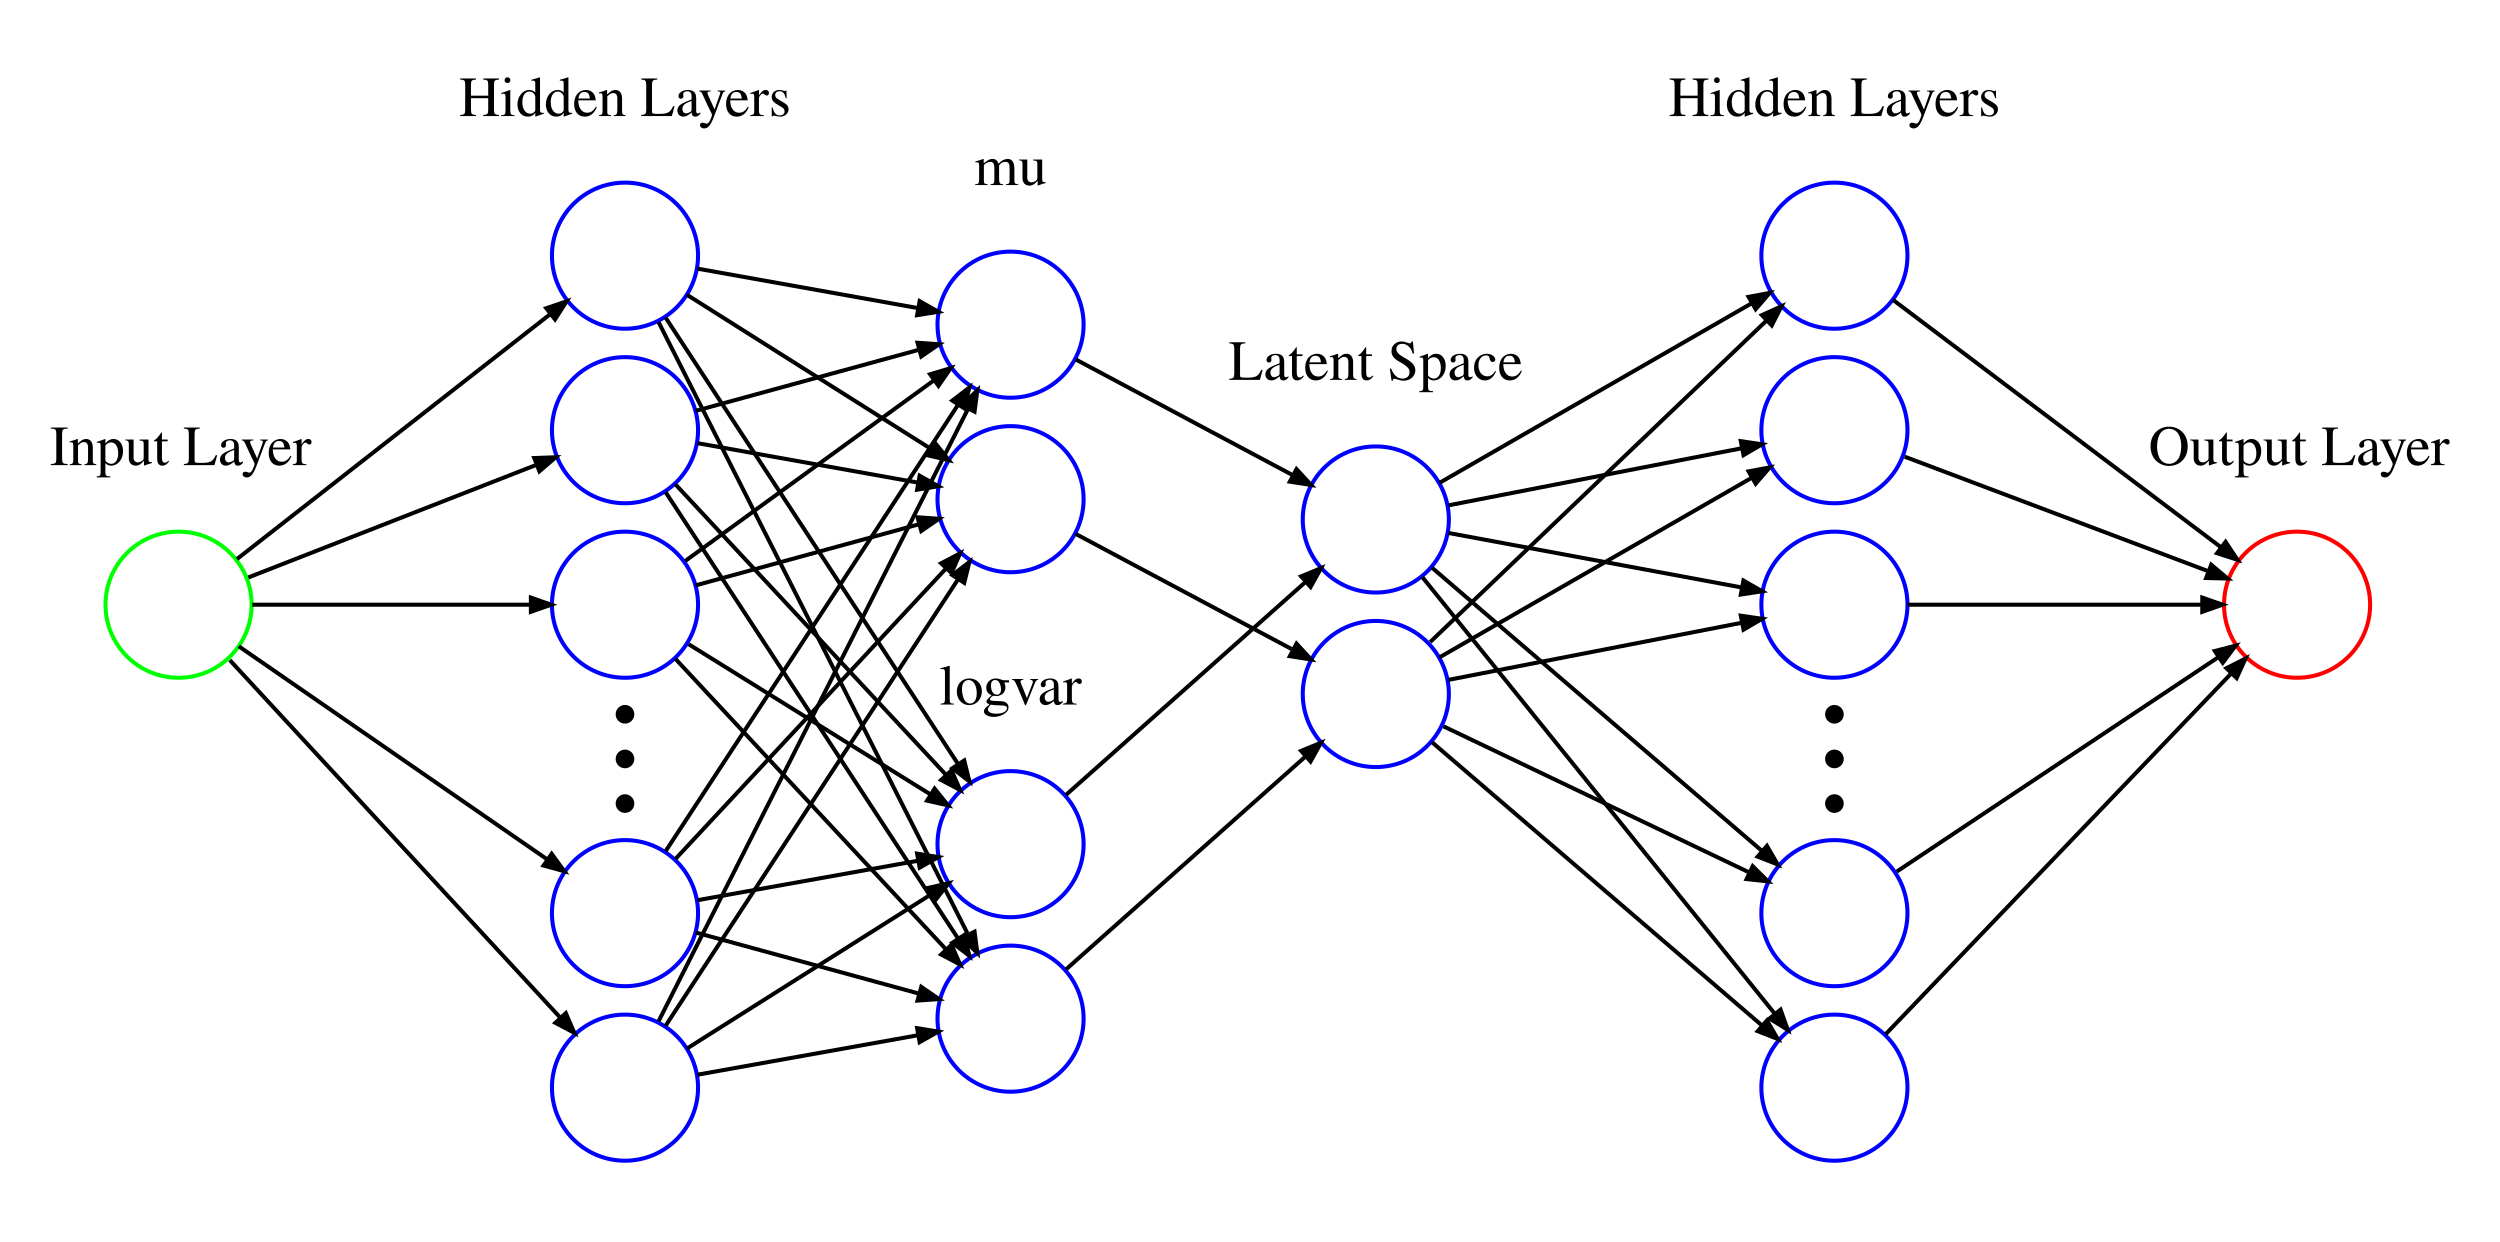
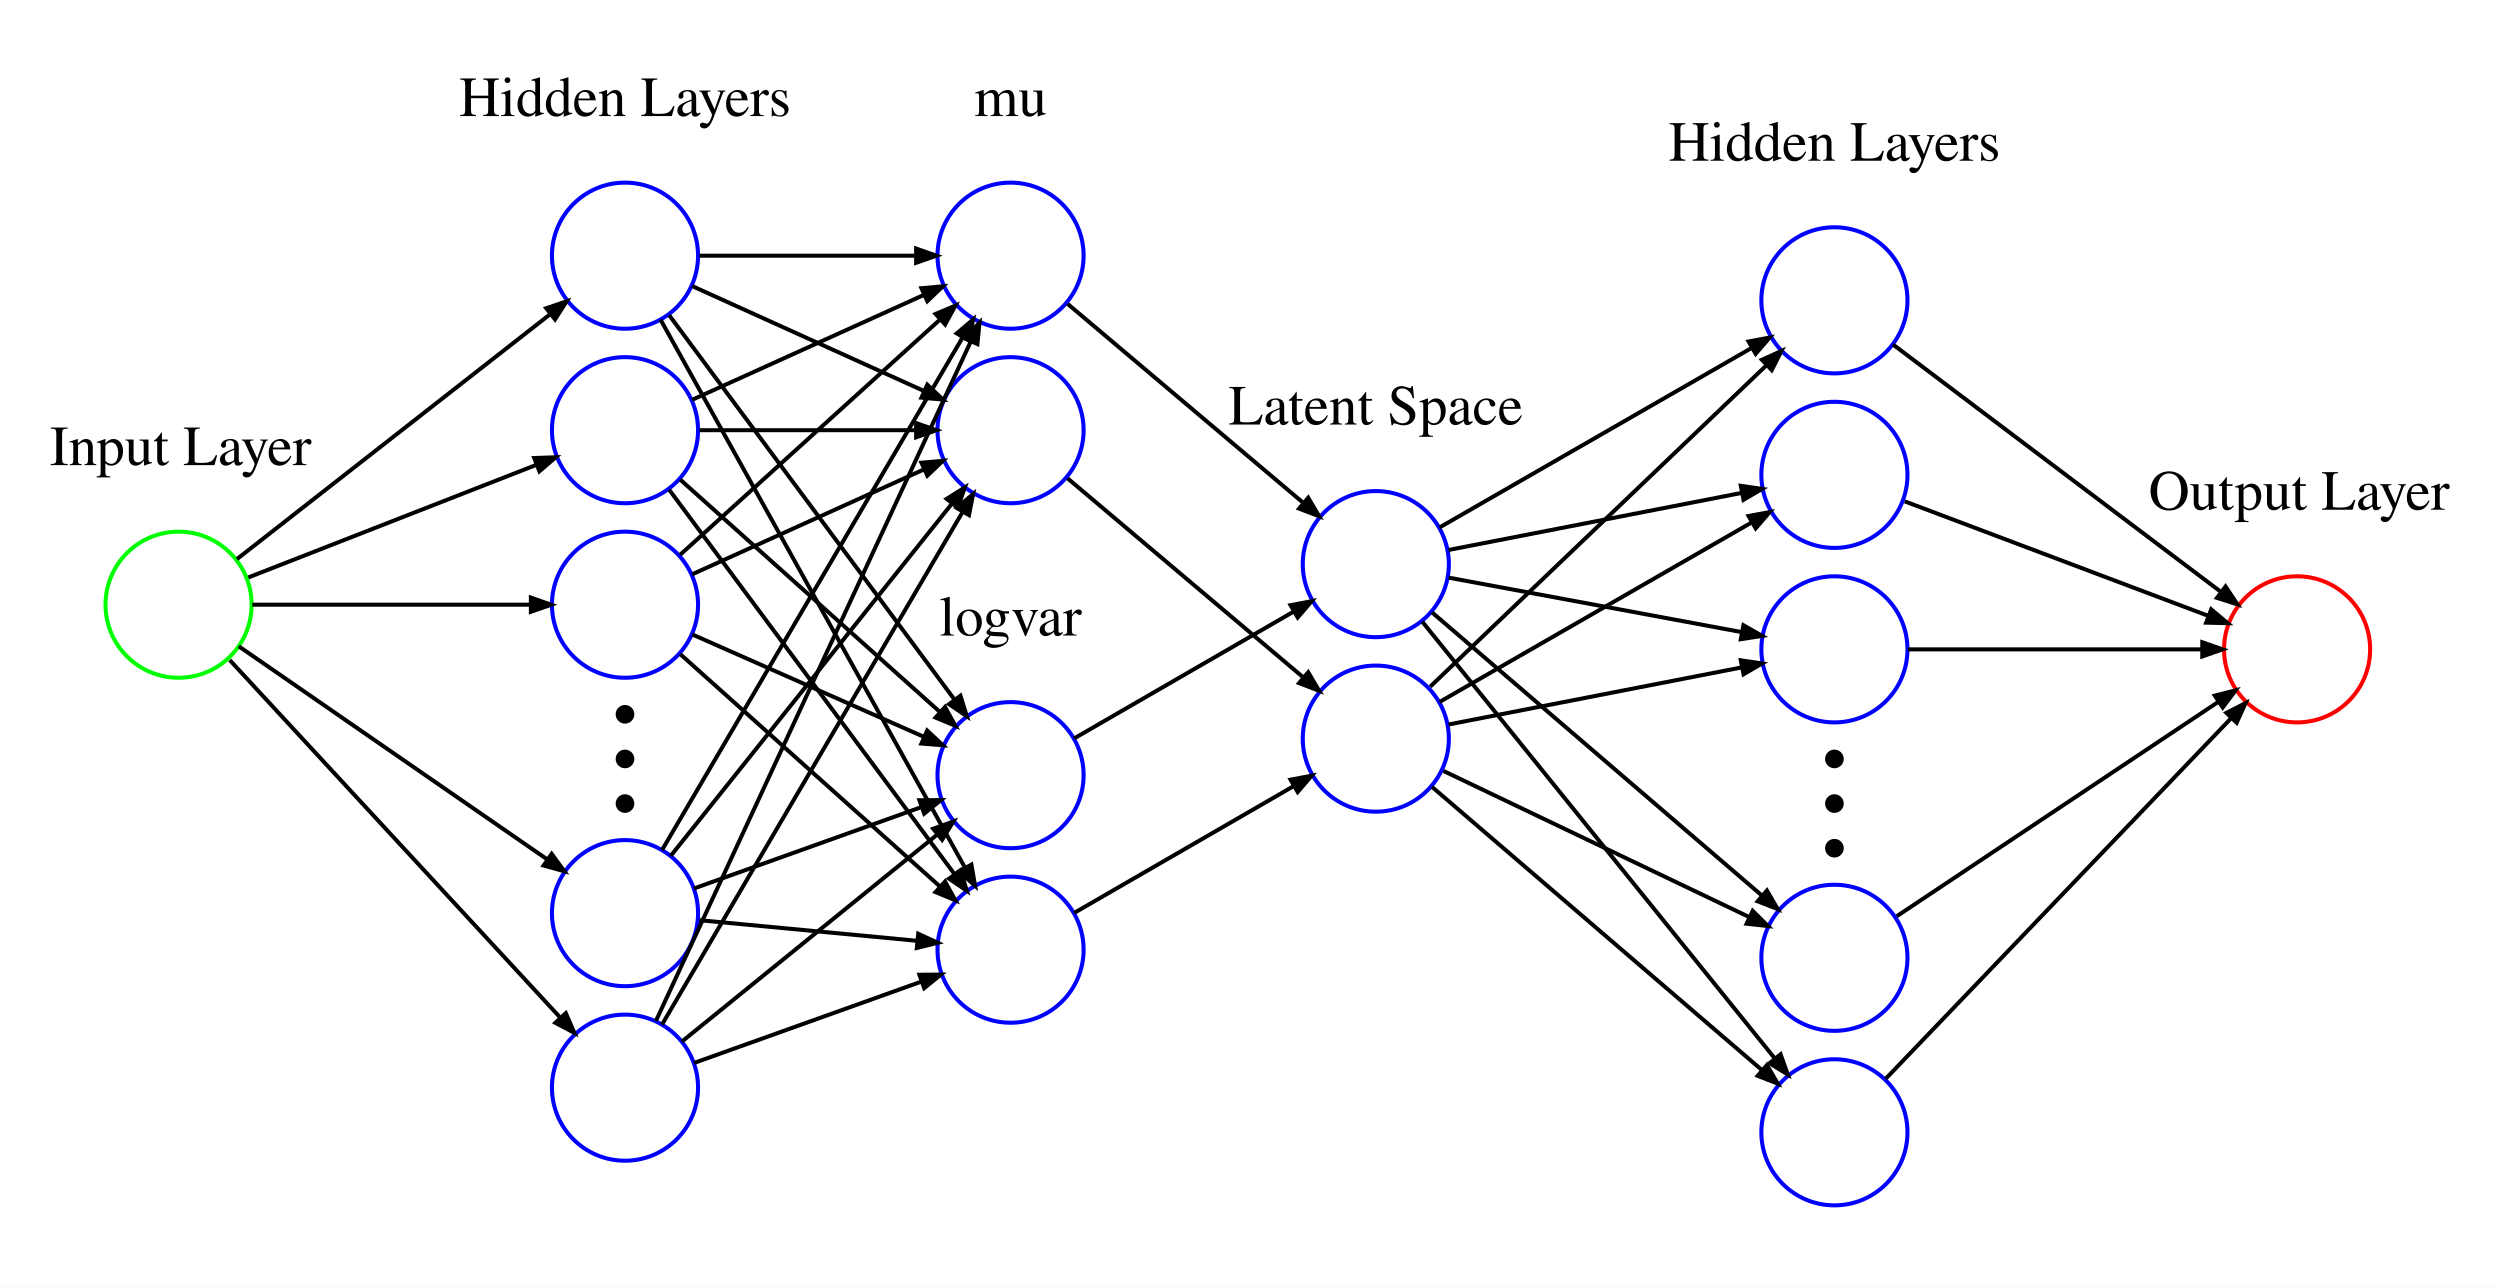
- <svg xmlns="http://www.w3.org/2000/svg" width="616pt" height="306pt" viewBox="0.00 0.00 616.00 306.00">
-   <g id="graph0" class="graph" transform="scale(1 1) rotate(0) translate(4 302)">
-     <polygon fill="#ffffff" stroke="transparent" points="-4,4 -4,-302 612,-302 612,4 -4,4" />
-     <g id="clust1" class="cluster">
-       <polygon fill="none" stroke="#ffffff" points="0,-127 0,-204 81,-204 81,-127 0,-127" />
-       <text text-anchor="middle" x="40.5" y="-187.4" font-family="Times,serif" font-size="14.00" fill="#000000">Input Layer</text>
-     </g>
-     <g id="clust2" class="cluster">
-       <polygon fill="none" stroke="#ffffff" points="101,-8 101,-290 199,-290 199,-8 101,-8" />
-       <text text-anchor="middle" x="150" y="-273.4" font-family="Times,serif" font-size="14.00" fill="#000000">Hidden Layers</text>
-     </g>
-     <g id="clust5" class="cluster">
-       <polygon fill="none" stroke="#ffffff" points="219,-153 219,-273 271,-273 271,-153 219,-153" />
-       <text text-anchor="middle" x="245" y="-256.4" font-family="Times,serif" font-size="14.00" fill="#000000">mu</text>
-     </g>
+ <svg xmlns="http://www.w3.org/2000/svg" width="616pt" height="317pt" viewBox="0.00 0.00 616.00 317.00">
+   <g id="graph0" class="graph" transform="scale(1 1) rotate(0) translate(4 313)">
+     <polygon fill="#ffffff" stroke="transparent" points="-4,4 -4,-313 612,-313 612,4 -4,4" />
    <g id="clust7" class="cluster">
      <polygon fill="none" stroke="#ffffff" points="291,-105 291,-225 379,-225 379,-105 291,-105" />
      <text text-anchor="middle" x="335" y="-208.4" font-family="Times,serif" font-size="14.00" fill="#000000">Latent Space</text>
    </g>
+     <g id="clust11" class="cluster">
+       <polygon fill="none" stroke="#ffffff" points="517,-127 517,-204 608,-204 608,-127 517,-127" />
+       <text text-anchor="middle" x="562.5" y="-187.4" font-family="Times,serif" font-size="14.00" fill="#000000">Output Layer</text>
+     </g>
+     <g id="clust6" class="cluster">
+       <polygon fill="none" stroke="#ffffff" points="219,-53 219,-173 271,-173 271,-53 219,-53" />
+       <text text-anchor="middle" x="245" y="-156.4" font-family="Times,serif" font-size="14.00" fill="#000000">logvar</text>
+     </g>
+     <g id="clust5" class="cluster">
+       <polygon fill="none" stroke="#ffffff" points="219,-181 219,-301 271,-301 271,-181 219,-181" />
+       <text text-anchor="middle" x="245" y="-284.4" font-family="Times,serif" font-size="14.00" fill="#000000">mu</text>
+     </g>
+     <g id="clust2" class="cluster">
+       <polygon fill="none" stroke="#ffffff" points="101,-19 101,-301 199,-301 199,-19 101,-19" />
+       <text text-anchor="middle" x="150" y="-284.4" font-family="Times,serif" font-size="14.00" fill="#000000">Hidden Layers</text>
+     </g>
    <g id="clust8" class="cluster">
      <polygon fill="none" stroke="#ffffff" points="399,-8 399,-290 497,-290 497,-8 399,-8" />
      <text text-anchor="middle" x="448" y="-273.4" font-family="Times,serif" font-size="14.00" fill="#000000">Hidden Layers</text>
    </g>
-     <g id="clust6" class="cluster">
-       <polygon fill="none" stroke="#ffffff" points="219,-25 219,-145 271,-145 271,-25 219,-25" />
-       <text text-anchor="middle" x="245" y="-128.4" font-family="Times,serif" font-size="14.00" fill="#000000">logvar</text>
-     </g>
-     <g id="clust11" class="cluster">
-       <polygon fill="none" stroke="#ffffff" points="517,-127 517,-204 608,-204 608,-127 517,-127" />
-       <text text-anchor="middle" x="562.5" y="-187.4" font-family="Times,serif" font-size="14.00" fill="#000000">Output Layer</text>
+     <g id="clust1" class="cluster">
+       <polygon fill="none" stroke="#ffffff" points="0,-138 0,-215 81,-215 81,-138 0,-138" />
+       <text text-anchor="middle" x="40.5" y="-198.4" font-family="Times,serif" font-size="14.00" fill="#000000">Input Layer</text>
    </g>
    <g id="node1" class="node">
-       <ellipse fill="none" stroke="#00ff00" cx="40" cy="-153" rx="18" ry="18" />
+       <ellipse fill="none" stroke="#00ff00" cx="40" cy="-164" rx="18" ry="18" />
    </g>
    <g id="node2" class="node">
-       <ellipse fill="none" stroke="#0000ff" cx="150" cy="-239" rx="18" ry="18" />
+       <ellipse fill="none" stroke="#0000ff" cx="150" cy="-250" rx="18" ry="18" />
    </g>
    <g id="edge1" class="edge">
-       <path fill="none" stroke="#000000" d="M54.381,-164.243C74.144,-179.695 109.719,-207.507 131.461,-224.506" />
-       <polygon fill="#000000" stroke="#000000" points="130.599,-226.053 135.616,-227.754 132.755,-223.296 130.599,-226.053" />
+       <path fill="none" stroke="#000000" d="M54.381,-175.243C74.144,-190.695 109.719,-218.507 131.461,-235.506" />
+       <polygon fill="#000000" stroke="#000000" points="130.599,-237.053 135.616,-238.754 132.755,-234.296 130.599,-237.053" />
    </g>
    <g id="node3" class="node">
-       <ellipse fill="none" stroke="#0000ff" cx="150" cy="-77" rx="18" ry="18" />
+       <ellipse fill="none" stroke="#0000ff" cx="150" cy="-88" rx="18" ry="18" />
    </g>
    <g id="edge2" class="edge">
-       <path fill="none" stroke="#000000" d="M54.835,-142.75C74.517,-129.152 109.288,-105.128 130.908,-90.191" />
-       <polygon fill="#000000" stroke="#000000" points="131.93,-91.612 135.049,-87.33 129.94,-88.732 131.93,-91.612" />
+       <path fill="none" stroke="#000000" d="M54.835,-153.75C74.517,-140.152 109.288,-116.128 130.908,-101.191" />
+       <polygon fill="#000000" stroke="#000000" points="131.93,-102.612 135.049,-98.33 129.94,-99.732 131.93,-102.612" />
    </g>
    <g id="node4" class="node">
-       <ellipse fill="none" stroke="#0000ff" cx="150" cy="-34" rx="18" ry="18" />
+       <ellipse fill="none" stroke="#0000ff" cx="150" cy="-45" rx="18" ry="18" />
    </g>
    <g id="edge3" class="edge">
-       <path fill="none" stroke="#000000" d="M52.618,-139.349C72.677,-117.65 111.817,-75.307 133.878,-51.441" />
-       <polygon fill="#000000" stroke="#000000" points="135.42,-52.351 137.529,-47.492 132.85,-49.975 135.42,-52.351" />
+       <path fill="none" stroke="#000000" d="M52.618,-150.349C72.677,-128.65 111.817,-86.307 133.878,-62.441" />
+       <polygon fill="#000000" stroke="#000000" points="135.42,-63.351 137.529,-58.492 132.85,-60.975 135.42,-63.351" />
    </g>
    <g id="node8" class="node">
-       <ellipse fill="none" stroke="#0000ff" cx="150" cy="-196" rx="18" ry="18" />
+       <ellipse fill="none" stroke="#0000ff" cx="150" cy="-207" rx="18" ry="18" />
    </g>
    <g id="edge4" class="edge">
-       <path fill="none" stroke="#000000" d="M57.188,-159.719C76.319,-167.197 107.281,-179.301 128.126,-187.449" />
-       <polygon fill="#000000" stroke="#000000" points="127.639,-189.138 132.933,-189.328 128.913,-185.878 127.639,-189.138" />
+       <path fill="none" stroke="#000000" d="M57.188,-170.719C76.319,-178.197 107.281,-190.301 128.126,-198.449" />
+       <polygon fill="#000000" stroke="#000000" points="127.639,-200.138 132.933,-200.328 128.913,-196.878 127.639,-200.138" />
    </g>
    <g id="node9" class="node">
-       <ellipse fill="none" stroke="#0000ff" cx="150" cy="-153" rx="18" ry="18" />
+       <ellipse fill="none" stroke="#0000ff" cx="150" cy="-164" rx="18" ry="18" />
    </g>
    <g id="edge5" class="edge">
-       <path fill="none" stroke="#000000" d="M58.164,-153C76.874,-153 106.108,-153 126.552,-153" />
-       <polygon fill="#000000" stroke="#000000" points="126.809,-154.75 131.809,-153 126.809,-151.25 126.809,-154.75" />
+       <path fill="none" stroke="#000000" d="M58.164,-164C76.874,-164 106.108,-164 126.552,-164" />
+       <polygon fill="#000000" stroke="#000000" points="126.809,-165.75 131.809,-164 126.809,-162.25 126.809,-165.75" />
    </g>
    <g id="node10" class="node">
-       <ellipse fill="none" stroke="#0000ff" cx="245" cy="-222" rx="18" ry="18" />
+       <ellipse fill="none" stroke="#0000ff" cx="245" cy="-250" rx="18" ry="18" />
    </g>
    <g id="edge6" class="edge">
-       <path fill="none" stroke="#000000" d="M167.869,-235.802C183.261,-233.048 205.565,-229.057 222.233,-226.074" />
-       <polygon fill="#000000" stroke="#000000" points="222.598,-227.787 227.211,-225.183 221.981,-224.341 222.598,-227.787" />
+       <path fill="none" stroke="#000000" d="M168.317,-250C183.431,-250 204.98,-250 221.389,-250" />
+       <polygon fill="#000000" stroke="#000000" points="221.739,-251.75 226.739,-250 221.739,-248.25 221.739,-251.75" />
    </g>
    <g id="node11" class="node">
-       <ellipse fill="none" stroke="#0000ff" cx="245" cy="-179" rx="18" ry="18" />
+       <ellipse fill="none" stroke="#0000ff" cx="245" cy="-207" rx="18" ry="18" />
    </g>
    <g id="edge7" class="edge">
-       <path fill="none" stroke="#000000" d="M165.263,-229.36C181.606,-219.038 207.589,-202.628 225.426,-191.363" />
-       <polygon fill="#000000" stroke="#000000" points="226.482,-192.766 229.774,-188.616 224.613,-189.806 226.482,-192.766" />
+       <path fill="none" stroke="#000000" d="M166.548,-242.51C182.389,-235.34 206.364,-224.488 223.64,-216.668" />
+       <polygon fill="#000000" stroke="#000000" points="224.49,-218.205 228.323,-214.548 223.046,-215.016 224.49,-218.205" />
    </g>
    <g id="node12" class="node">
-       <ellipse fill="none" stroke="#0000ff" cx="245" cy="-94" rx="18" ry="18" />
+       <ellipse fill="none" stroke="#0000ff" cx="245" cy="-122" rx="18" ry="18" />
    </g>
    <g id="edge16" class="edge">
-       <path fill="none" stroke="#000000" d="M159.987,-223.756C177.261,-197.391 212.707,-143.29 231.922,-113.962" />
-       <polygon fill="#000000" stroke="#000000" points="233.584,-114.617 234.861,-109.476 230.657,-112.699 233.584,-114.617" />
+       <path fill="none" stroke="#000000" d="M160.898,-235.317C178.221,-211.976 212.024,-166.431 231.077,-140.76" />
+       <polygon fill="#000000" stroke="#000000" points="232.655,-141.57 234.229,-136.512 229.844,-139.484 232.655,-141.57" />
    </g>
    <g id="node13" class="node">
-       <ellipse fill="none" stroke="#0000ff" cx="245" cy="-51" rx="18" ry="18" />
+       <ellipse fill="none" stroke="#0000ff" cx="245" cy="-79" rx="18" ry="18" />
    </g>
    <g id="edge17" class="edge">
-       <path fill="none" stroke="#000000" d="M158.264,-222.645C175.502,-188.532 215.273,-109.828 234.378,-72.021" />
-       <polygon fill="#000000" stroke="#000000" points="236.129,-72.435 236.822,-67.183 233.005,-70.856 236.129,-72.435" />
+       <path fill="none" stroke="#000000" d="M158.767,-234.219C176.087,-203.043 214.667,-133.599 233.798,-99.163" />
+       <polygon fill="#000000" stroke="#000000" points="235.356,-99.963 236.254,-94.743 232.296,-98.263 235.356,-99.963" />
    </g>
    <g id="edge8" class="edge">
-       <path fill="none" stroke="#000000" d="M159.987,-92.243C177.261,-118.609 212.707,-172.71 231.922,-202.038" />
-       <polygon fill="#000000" stroke="#000000" points="230.657,-203.301 234.861,-206.524 233.584,-201.383 230.657,-203.301" />
+       <path fill="none" stroke="#000000" d="M159.109,-103.533C176.372,-132.971 213.841,-196.866 233.078,-229.669" />
+       <polygon fill="#000000" stroke="#000000" points="231.74,-230.848 235.779,-234.276 234.759,-229.077 231.74,-230.848" />
    </g>
    <g id="edge9" class="edge">
-       <path fill="none" stroke="#000000" d="M162.42,-90.335C179.488,-108.661 210.212,-141.649 228.989,-161.809" />
-       <polygon fill="#000000" stroke="#000000" points="227.889,-163.196 232.577,-165.662 230.45,-160.81 227.889,-163.196" />
+       <path fill="none" stroke="#000000" d="M161.271,-102.118C178.554,-123.768 211.594,-165.155 230.593,-188.954" />
+       <polygon fill="#000000" stroke="#000000" points="229.257,-190.084 233.744,-192.9 231.992,-187.901 229.257,-190.084" />
    </g>
    <g id="edge18" class="edge">
-       <path fill="none" stroke="#000000" d="M167.869,-80.198C183.261,-82.952 205.565,-86.943 222.233,-89.926" />
-       <polygon fill="#000000" stroke="#000000" points="221.981,-91.659 227.211,-90.817 222.598,-88.213 221.981,-91.659" />
+       <path fill="none" stroke="#000000" d="M166.984,-94.079C182.558,-99.652 205.722,-107.943 222.765,-114.042" />
+       <polygon fill="#000000" stroke="#000000" points="222.545,-115.822 227.843,-115.859 223.725,-112.527 222.545,-115.822" />
    </g>
    <g id="edge19" class="edge">
-       <path fill="none" stroke="#000000" d="M167.424,-72.231C182.862,-68.006 205.498,-61.811 222.338,-57.202" />
-       <polygon fill="#000000" stroke="#000000" points="223.004,-58.834 227.364,-55.827 222.08,-55.459 223.004,-58.834" />
+       <path fill="none" stroke="#000000" d="M168.317,-86.265C183.528,-84.824 205.257,-82.765 221.703,-81.207" />
+       <polygon fill="#000000" stroke="#000000" points="222.249,-82.913 227.061,-80.699 221.919,-79.429 222.249,-82.913" />
    </g>
    <g id="edge10" class="edge">
-       <path fill="none" stroke="#000000" d="M158.264,-50.355C175.502,-84.468 215.273,-163.172 234.378,-200.979" />
-       <polygon fill="#000000" stroke="#000000" points="233.005,-202.143 236.822,-205.817 236.129,-200.565 233.005,-202.143" />
+       <path fill="none" stroke="#000000" d="M157.614,-61.429C174.707,-98.315 216.119,-187.679 235.144,-228.732" />
+       <polygon fill="#000000" stroke="#000000" points="233.66,-229.691 237.35,-233.492 236.835,-228.22 233.66,-229.691" />
    </g>
    <g id="edge11" class="edge">
-       <path fill="none" stroke="#000000" d="M159.987,-49.243C177.261,-75.609 212.707,-129.71 231.922,-159.038" />
-       <polygon fill="#000000" stroke="#000000" points="230.657,-160.301 234.861,-163.524 233.584,-158.383 230.657,-160.301" />
+       <path fill="none" stroke="#000000" d="M159.109,-60.533C176.372,-89.971 213.841,-153.866 233.078,-186.669" />
+       <polygon fill="#000000" stroke="#000000" points="231.74,-187.848 235.779,-191.276 234.759,-186.077 231.74,-187.848" />
    </g>
    <g id="edge20" class="edge">
-       <path fill="none" stroke="#000000" d="M165.263,-43.64C181.606,-53.962 207.589,-70.372 225.426,-81.638" />
-       <polygon fill="#000000" stroke="#000000" points="224.613,-83.194 229.774,-84.384 226.482,-80.234 224.613,-83.194" />
+       <path fill="none" stroke="#000000" d="M164.018,-56.362C180.716,-69.896 208.647,-92.535 226.947,-107.368" />
+       <polygon fill="#000000" stroke="#000000" points="225.939,-108.803 230.925,-110.592 228.143,-106.084 225.939,-108.803" />
    </g>
    <g id="edge21" class="edge">
-       <path fill="none" stroke="#000000" d="M167.869,-37.198C183.261,-39.952 205.565,-43.943 222.233,-46.926" />
-       <polygon fill="#000000" stroke="#000000" points="221.981,-48.659 227.211,-47.817 222.598,-45.213 221.981,-48.659" />
+       <path fill="none" stroke="#000000" d="M166.984,-51.078C182.558,-56.652 205.722,-64.943 222.765,-71.042" />
+       <polygon fill="#000000" stroke="#000000" points="222.545,-72.822 227.843,-72.859 223.725,-69.527 222.545,-72.822" />
    </g>
    <g id="node5" class="node">
+       <ellipse fill="#000000" stroke="#000000" cx="150" cy="-137" rx="1.8" ry="1.8" />
+     </g>
+     <g id="node6" class="node">
      <ellipse fill="#000000" stroke="#000000" cx="150" cy="-126" rx="1.8" ry="1.8" />
    </g>
-     <g id="node6" class="node">
+     <g id="node7" class="node">
      <ellipse fill="#000000" stroke="#000000" cx="150" cy="-115" rx="1.8" ry="1.8" />
    </g>
-     <g id="node7" class="node">
-       <ellipse fill="#000000" stroke="#000000" cx="150" cy="-104" rx="1.8" ry="1.8" />
-     </g>
    <g id="edge12" class="edge">
-       <path fill="none" stroke="#000000" d="M167.424,-200.769C182.862,-204.994 205.498,-211.189 222.338,-215.798" />
-       <polygon fill="#000000" stroke="#000000" points="222.08,-217.541 227.364,-217.173 223.004,-214.166 222.08,-217.541" />
+       <path fill="none" stroke="#000000" d="M166.548,-214.49C182.389,-221.66 206.364,-232.512 223.64,-240.332" />
+       <polygon fill="#000000" stroke="#000000" points="223.046,-241.984 228.323,-242.452 224.49,-238.795 223.046,-241.984" />
    </g>
    <g id="edge13" class="edge">
-       <path fill="none" stroke="#000000" d="M167.869,-192.802C183.261,-190.048 205.565,-186.057 222.233,-183.074" />
-       <polygon fill="#000000" stroke="#000000" points="222.598,-184.787 227.211,-182.183 221.981,-181.341 222.598,-184.787" />
+       <path fill="none" stroke="#000000" d="M168.317,-207C183.431,-207 204.98,-207 221.389,-207" />
+       <polygon fill="#000000" stroke="#000000" points="221.739,-208.75 226.739,-207 221.739,-205.25 221.739,-208.75" />
    </g>
    <g id="edge22" class="edge">
-       <path fill="none" stroke="#000000" d="M162.42,-182.665C179.488,-164.339 210.212,-131.351 228.989,-111.191" />
-       <polygon fill="#000000" stroke="#000000" points="230.45,-112.19 232.577,-107.338 227.889,-109.804 230.45,-112.19" />
+       <path fill="none" stroke="#000000" d="M163.611,-194.822C180.401,-179.799 208.977,-154.231 227.414,-137.734" />
+       <polygon fill="#000000" stroke="#000000" points="228.855,-138.794 231.414,-134.156 226.521,-136.186 228.855,-138.794" />
    </g>
    <g id="edge23" class="edge">
-       <path fill="none" stroke="#000000" d="M159.987,-180.756C177.261,-154.391 212.707,-100.29 231.922,-70.962" />
-       <polygon fill="#000000" stroke="#000000" points="233.584,-71.617 234.861,-66.476 230.657,-69.699 233.584,-71.617" />
+       <path fill="none" stroke="#000000" d="M160.898,-192.317C178.221,-168.976 212.024,-123.431 231.077,-97.76" />
+       <polygon fill="#000000" stroke="#000000" points="232.655,-98.57 234.229,-93.512 229.844,-96.484 232.655,-98.57" />
    </g>
    <g id="edge14" class="edge">
-       <path fill="none" stroke="#000000" d="M164.844,-163.781C181.297,-175.731 207.881,-195.04 225.881,-208.113" />
-       <polygon fill="#000000" stroke="#000000" points="225.186,-209.772 230.261,-211.294 227.243,-206.94 225.186,-209.772" />
+       <path fill="none" stroke="#000000" d="M163.611,-176.322C180.401,-191.521 208.977,-217.39 227.414,-234.08" />
+       <polygon fill="#000000" stroke="#000000" points="226.533,-235.643 231.414,-237.701 228.882,-233.048 226.533,-235.643" />
    </g>
    <g id="edge15" class="edge">
-       <path fill="none" stroke="#000000" d="M167.424,-157.769C182.862,-161.994 205.498,-168.189 222.338,-172.798" />
-       <polygon fill="#000000" stroke="#000000" points="222.08,-174.541 227.364,-174.173 223.004,-171.166 222.08,-174.541" />
+       <path fill="none" stroke="#000000" d="M166.548,-171.49C182.389,-178.66 206.364,-189.512 223.64,-197.332" />
+       <polygon fill="#000000" stroke="#000000" points="223.046,-198.984 228.323,-199.452 224.49,-195.795 223.046,-198.984" />
    </g>
    <g id="edge24" class="edge">
-       <path fill="none" stroke="#000000" d="M165.687,-143.257C182.011,-133.119 207.613,-117.22 225.291,-106.24" />
-       <polygon fill="#000000" stroke="#000000" points="226.28,-107.686 229.605,-103.561 224.434,-104.713 226.28,-107.686" />
+       <path fill="none" stroke="#000000" d="M166.548,-156.684C182.389,-149.681 206.364,-139.081 223.64,-131.443" />
+       <polygon fill="#000000" stroke="#000000" points="224.458,-132.995 228.323,-129.373 223.042,-129.794 224.458,-132.995" />
    </g>
    <g id="edge25" class="edge">
-       <path fill="none" stroke="#000000" d="M162.42,-139.665C179.488,-121.339 210.212,-88.352 228.989,-68.191" />
-       <polygon fill="#000000" stroke="#000000" points="230.45,-69.19 232.577,-64.338 227.889,-66.804 230.45,-69.19" />
+       <path fill="none" stroke="#000000" d="M163.611,-151.822C180.401,-136.799 208.977,-111.231 227.414,-94.734" />
+       <polygon fill="#000000" stroke="#000000" points="228.855,-95.794 231.414,-91.156 226.521,-93.186 228.855,-95.794" />
    </g>
    <g id="node14" class="node">
      <ellipse fill="none" stroke="#0000ff" cx="335" cy="-174" rx="18" ry="18" />
    </g>
    <g id="edge26" class="edge">
-       <path fill="none" stroke="#000000" d="M261.09,-213.419C275.936,-205.501 298.062,-193.7 314.236,-185.074" />
-       <polygon fill="#000000" stroke="#000000" points="315.461,-186.404 319.049,-182.507 313.814,-183.316 315.461,-186.404" />
+       <path fill="none" stroke="#000000" d="M259.062,-238.125C274.649,-224.963 299.835,-203.695 316.887,-189.295" />
+       <polygon fill="#000000" stroke="#000000" points="318.345,-190.355 321.036,-185.792 316.087,-187.68 318.345,-190.355" />
    </g>
    <g id="node15" class="node">
      <ellipse fill="none" stroke="#0000ff" cx="335" cy="-131" rx="18" ry="18" />
    </g>
    <g id="edge27" class="edge">
-       <path fill="none" stroke="#000000" d="M261.09,-170.419C275.936,-162.501 298.062,-150.7 314.236,-142.074" />
-       <polygon fill="#000000" stroke="#000000" points="315.461,-143.404 319.049,-139.507 313.814,-140.316 315.461,-143.404" />
+       <path fill="none" stroke="#000000" d="M259.062,-195.125C274.649,-181.963 299.835,-160.695 316.887,-146.295" />
+       <polygon fill="#000000" stroke="#000000" points="318.345,-147.355 321.036,-142.792 316.087,-144.68 318.345,-147.355" />
    </g>
    <g id="edge28" class="edge">
-       <path fill="none" stroke="#000000" d="M258.669,-106.15C274.487,-120.211 300.558,-143.385 317.756,-158.672" />
-       <polygon fill="#000000" stroke="#000000" points="316.598,-159.984 321.497,-161.998 318.923,-157.368 316.598,-159.984" />
+       <path fill="none" stroke="#000000" d="M260.677,-131.058C275.684,-139.729 298.398,-152.852 314.765,-162.308" />
+       <polygon fill="#000000" stroke="#000000" points="313.996,-163.885 319.201,-164.872 315.747,-160.855 313.996,-163.885" />
    </g>
    <g id="edge29" class="edge">
-       <path fill="none" stroke="#000000" d="M258.669,-63.15C274.487,-77.211 300.558,-100.385 317.756,-115.672" />
-       <polygon fill="#000000" stroke="#000000" points="316.598,-116.984 321.497,-118.998 318.923,-114.368 316.598,-116.984" />
+       <path fill="none" stroke="#000000" d="M260.677,-88.058C275.684,-96.729 298.398,-109.852 314.765,-119.308" />
+       <polygon fill="#000000" stroke="#000000" points="313.996,-120.885 319.201,-121.872 315.747,-117.855 313.996,-120.885" />
    </g>
    <g id="node16" class="node">
      <ellipse fill="none" stroke="#0000ff" cx="448" cy="-196" rx="18" ry="18" />
    </g>
    <g id="edge30" class="edge">
      <path fill="none" stroke="#000000" d="M352.905,-177.486C372.494,-181.3 403.938,-187.422 425.258,-191.572" />
      <polygon fill="#000000" stroke="#000000" points="424.936,-193.292 430.179,-192.53 425.605,-189.857 424.936,-193.292" />
    </g>
    <g id="node17" class="node">
      <ellipse fill="none" stroke="#0000ff" cx="448" cy="-153" rx="18" ry="18" />
    </g>
    <g id="edge31" class="edge">
      <path fill="none" stroke="#000000" d="M352.905,-170.673C372.494,-167.032 403.938,-161.189 425.258,-157.226" />
      <polygon fill="#000000" stroke="#000000" points="425.582,-158.946 430.179,-156.312 424.943,-155.505 425.582,-158.946" />
    </g>
    <g id="node18" class="node">
      <ellipse fill="none" stroke="#0000ff" cx="448" cy="-34" rx="18" ry="18" />
    </g>
    <g id="edge32" class="edge">
      <path fill="none" stroke="#000000" d="M346.457,-159.806C367.1,-134.23 410.507,-80.452 433.304,-52.208" />
      <polygon fill="#000000" stroke="#000000" points="434.734,-53.222 436.513,-48.232 432.011,-51.024 434.734,-53.222" />
    </g>
    <g id="node22" class="node">
      <ellipse fill="none" stroke="#0000ff" cx="448" cy="-239" rx="18" ry="18" />
    </g>
    <g id="edge33" class="edge">
      <path fill="none" stroke="#000000" d="M350.712,-183.038C370.754,-194.567 405.458,-214.529 427.545,-227.234" />
      <polygon fill="#000000" stroke="#000000" points="426.85,-228.853 432.057,-229.829 428.596,-225.819 426.85,-228.853" />
    </g>
    <g id="node23" class="node">
      <ellipse fill="none" stroke="#0000ff" cx="448" cy="-77" rx="18" ry="18" />
    </g>
    <g id="edge34" class="edge">
      <path fill="none" stroke="#000000" d="M348.856,-162.106C369.273,-144.58 407.452,-111.807 430.009,-92.444" />
      <polygon fill="#000000" stroke="#000000" points="431.377,-93.576 434.031,-88.991 429.097,-90.92 431.377,-93.576" />
    </g>
    <g id="edge35" class="edge">
      <path fill="none" stroke="#000000" d="M350.712,-140.038C370.754,-151.567 405.458,-171.529 427.545,-184.234" />
      <polygon fill="#000000" stroke="#000000" points="426.85,-185.853 432.057,-186.829 428.596,-182.819 426.85,-185.853" />
    </g>
    <g id="edge36" class="edge">
      <path fill="none" stroke="#000000" d="M352.905,-134.486C372.494,-138.3 403.938,-144.422 425.258,-148.572" />
      <polygon fill="#000000" stroke="#000000" points="424.936,-150.292 430.179,-149.53 425.605,-146.857 424.936,-150.292" />
    </g>
    <g id="edge37" class="edge">
      <path fill="none" stroke="#000000" d="M348.856,-119.106C369.273,-101.58 407.452,-68.807 430.009,-49.444" />
      <polygon fill="#000000" stroke="#000000" points="431.377,-50.576 434.031,-45.991 429.097,-47.92 431.377,-50.576" />
    </g>
    <g id="edge38" class="edge">
      <path fill="none" stroke="#000000" d="M348.406,-143.813C369.075,-163.568 408.688,-201.427 431.227,-222.969" />
      <polygon fill="#000000" stroke="#000000" points="430.136,-224.347 434.96,-226.537 432.554,-221.817 430.136,-224.347" />
    </g>
    <g id="edge39" class="edge">
      <path fill="none" stroke="#000000" d="M351.673,-123.032C371.65,-113.486 405.141,-97.481 426.901,-87.083" />
      <polygon fill="#000000" stroke="#000000" points="427.869,-88.56 431.625,-84.825 426.36,-85.402 427.869,-88.56" />
    </g>
    <g id="node24" class="node">
      <ellipse fill="none" stroke="#ff0000" cx="562" cy="-153" rx="18" ry="18" />
    </g>
    <g id="edge40" class="edge">
      <path fill="none" stroke="#000000" d="M465.314,-189.469C485.35,-181.912 518.374,-169.455 540.157,-161.239" />
      <polygon fill="#000000" stroke="#000000" points="540.836,-162.853 544.896,-159.451 539.601,-159.579 540.836,-162.853" />
    </g>
    <g id="edge41" class="edge">
      <path fill="none" stroke="#000000" d="M466.064,-153C485.626,-153 516.91,-153 538.403,-153" />
      <polygon fill="#000000" stroke="#000000" points="538.643,-154.75 543.643,-153 538.643,-151.25 538.643,-154.75" />
    </g>
    <g id="edge42" class="edge">
      <path fill="none" stroke="#000000" d="M460.636,-47.19C481.436,-68.902 522.864,-112.147 545.793,-136.082" />
      <polygon fill="#000000" stroke="#000000" points="544.585,-137.351 549.308,-139.751 547.113,-134.93 544.585,-137.351" />
    </g>
    <g id="node19" class="node">
      <ellipse fill="#000000" stroke="#000000" cx="448" cy="-126" rx="1.8" ry="1.8" />
    </g>
    <g id="node20" class="node">
      <ellipse fill="#000000" stroke="#000000" cx="448" cy="-115" rx="1.8" ry="1.8" />
    </g>
    <g id="node21" class="node">
      <ellipse fill="#000000" stroke="#000000" cx="448" cy="-104" rx="1.8" ry="1.8" />
    </g>
    <g id="edge43" class="edge">
      <path fill="none" stroke="#000000" d="M462.438,-228.108C482.969,-212.62 520.615,-184.22 543.271,-167.129" />
      <polygon fill="#000000" stroke="#000000" points="544.381,-168.483 547.319,-164.075 542.273,-165.689 544.381,-168.483" />
    </g>
    <g id="edge44" class="edge">
      <path fill="none" stroke="#000000" d="M463.375,-87.25C483.886,-100.924 520.211,-125.141 542.588,-140.059" />
      <polygon fill="#000000" stroke="#000000" points="541.738,-141.595 546.869,-142.913 543.679,-138.683 541.738,-141.595" />
    </g>
  </g>
</svg>
